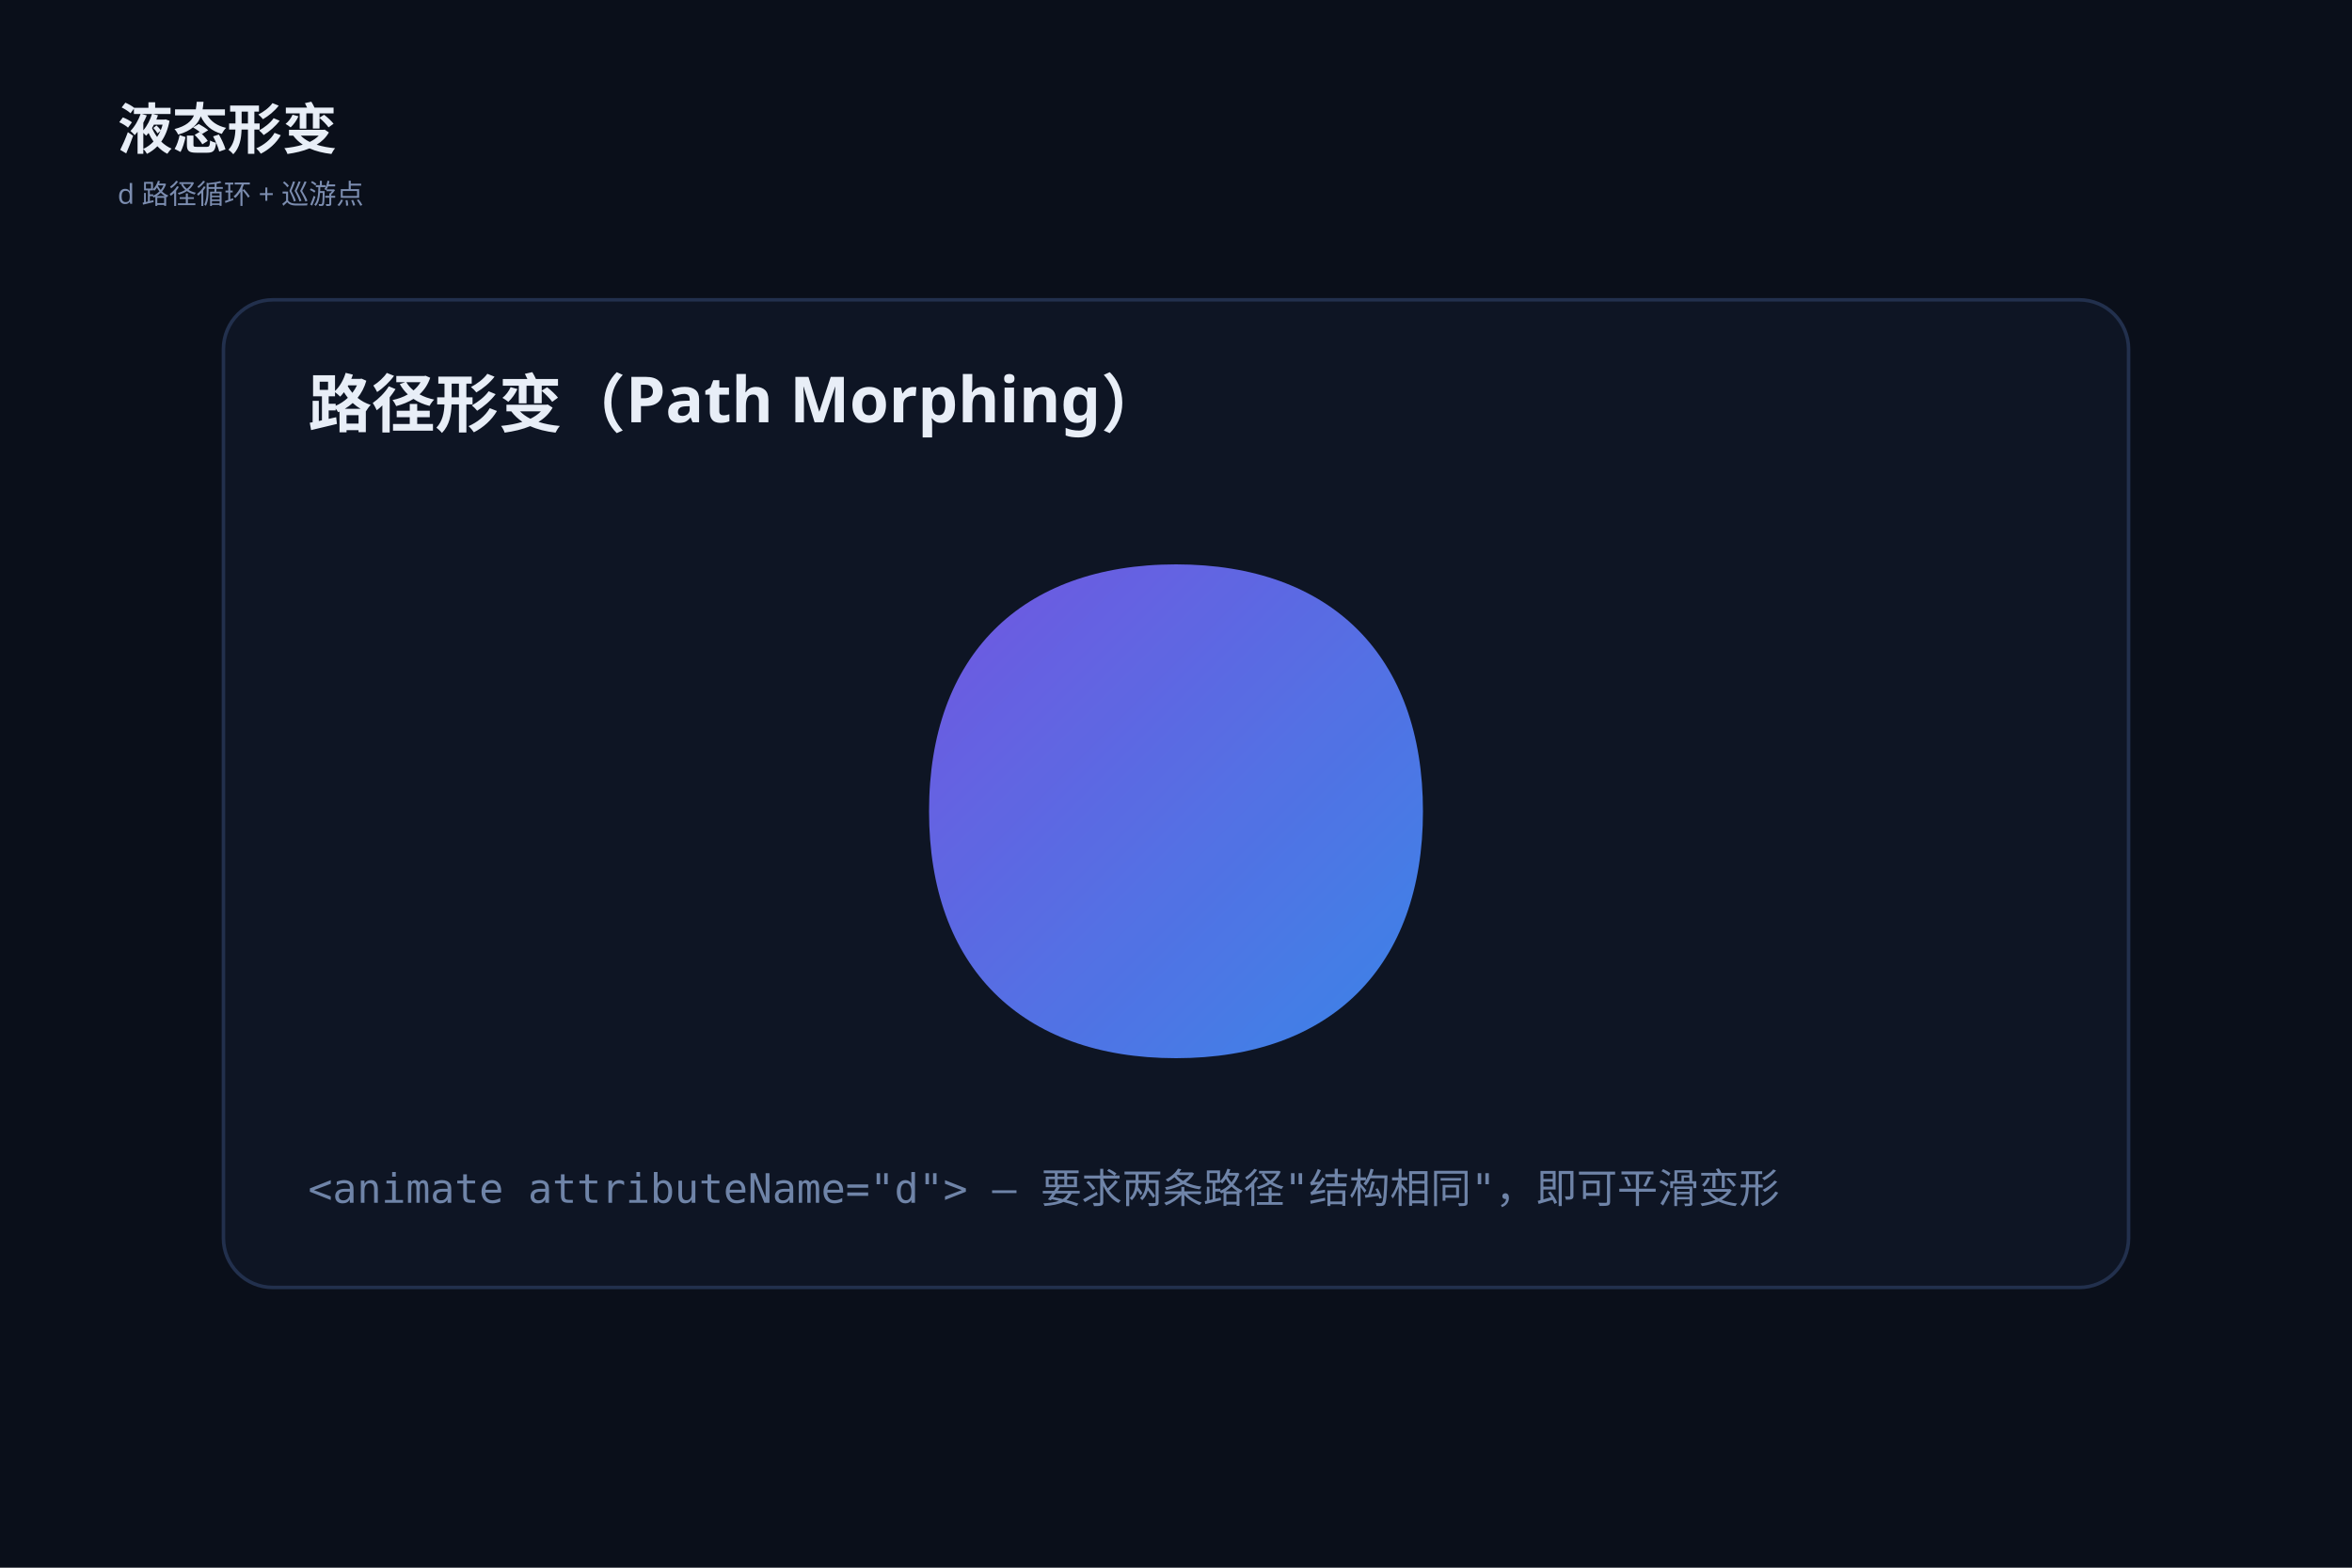
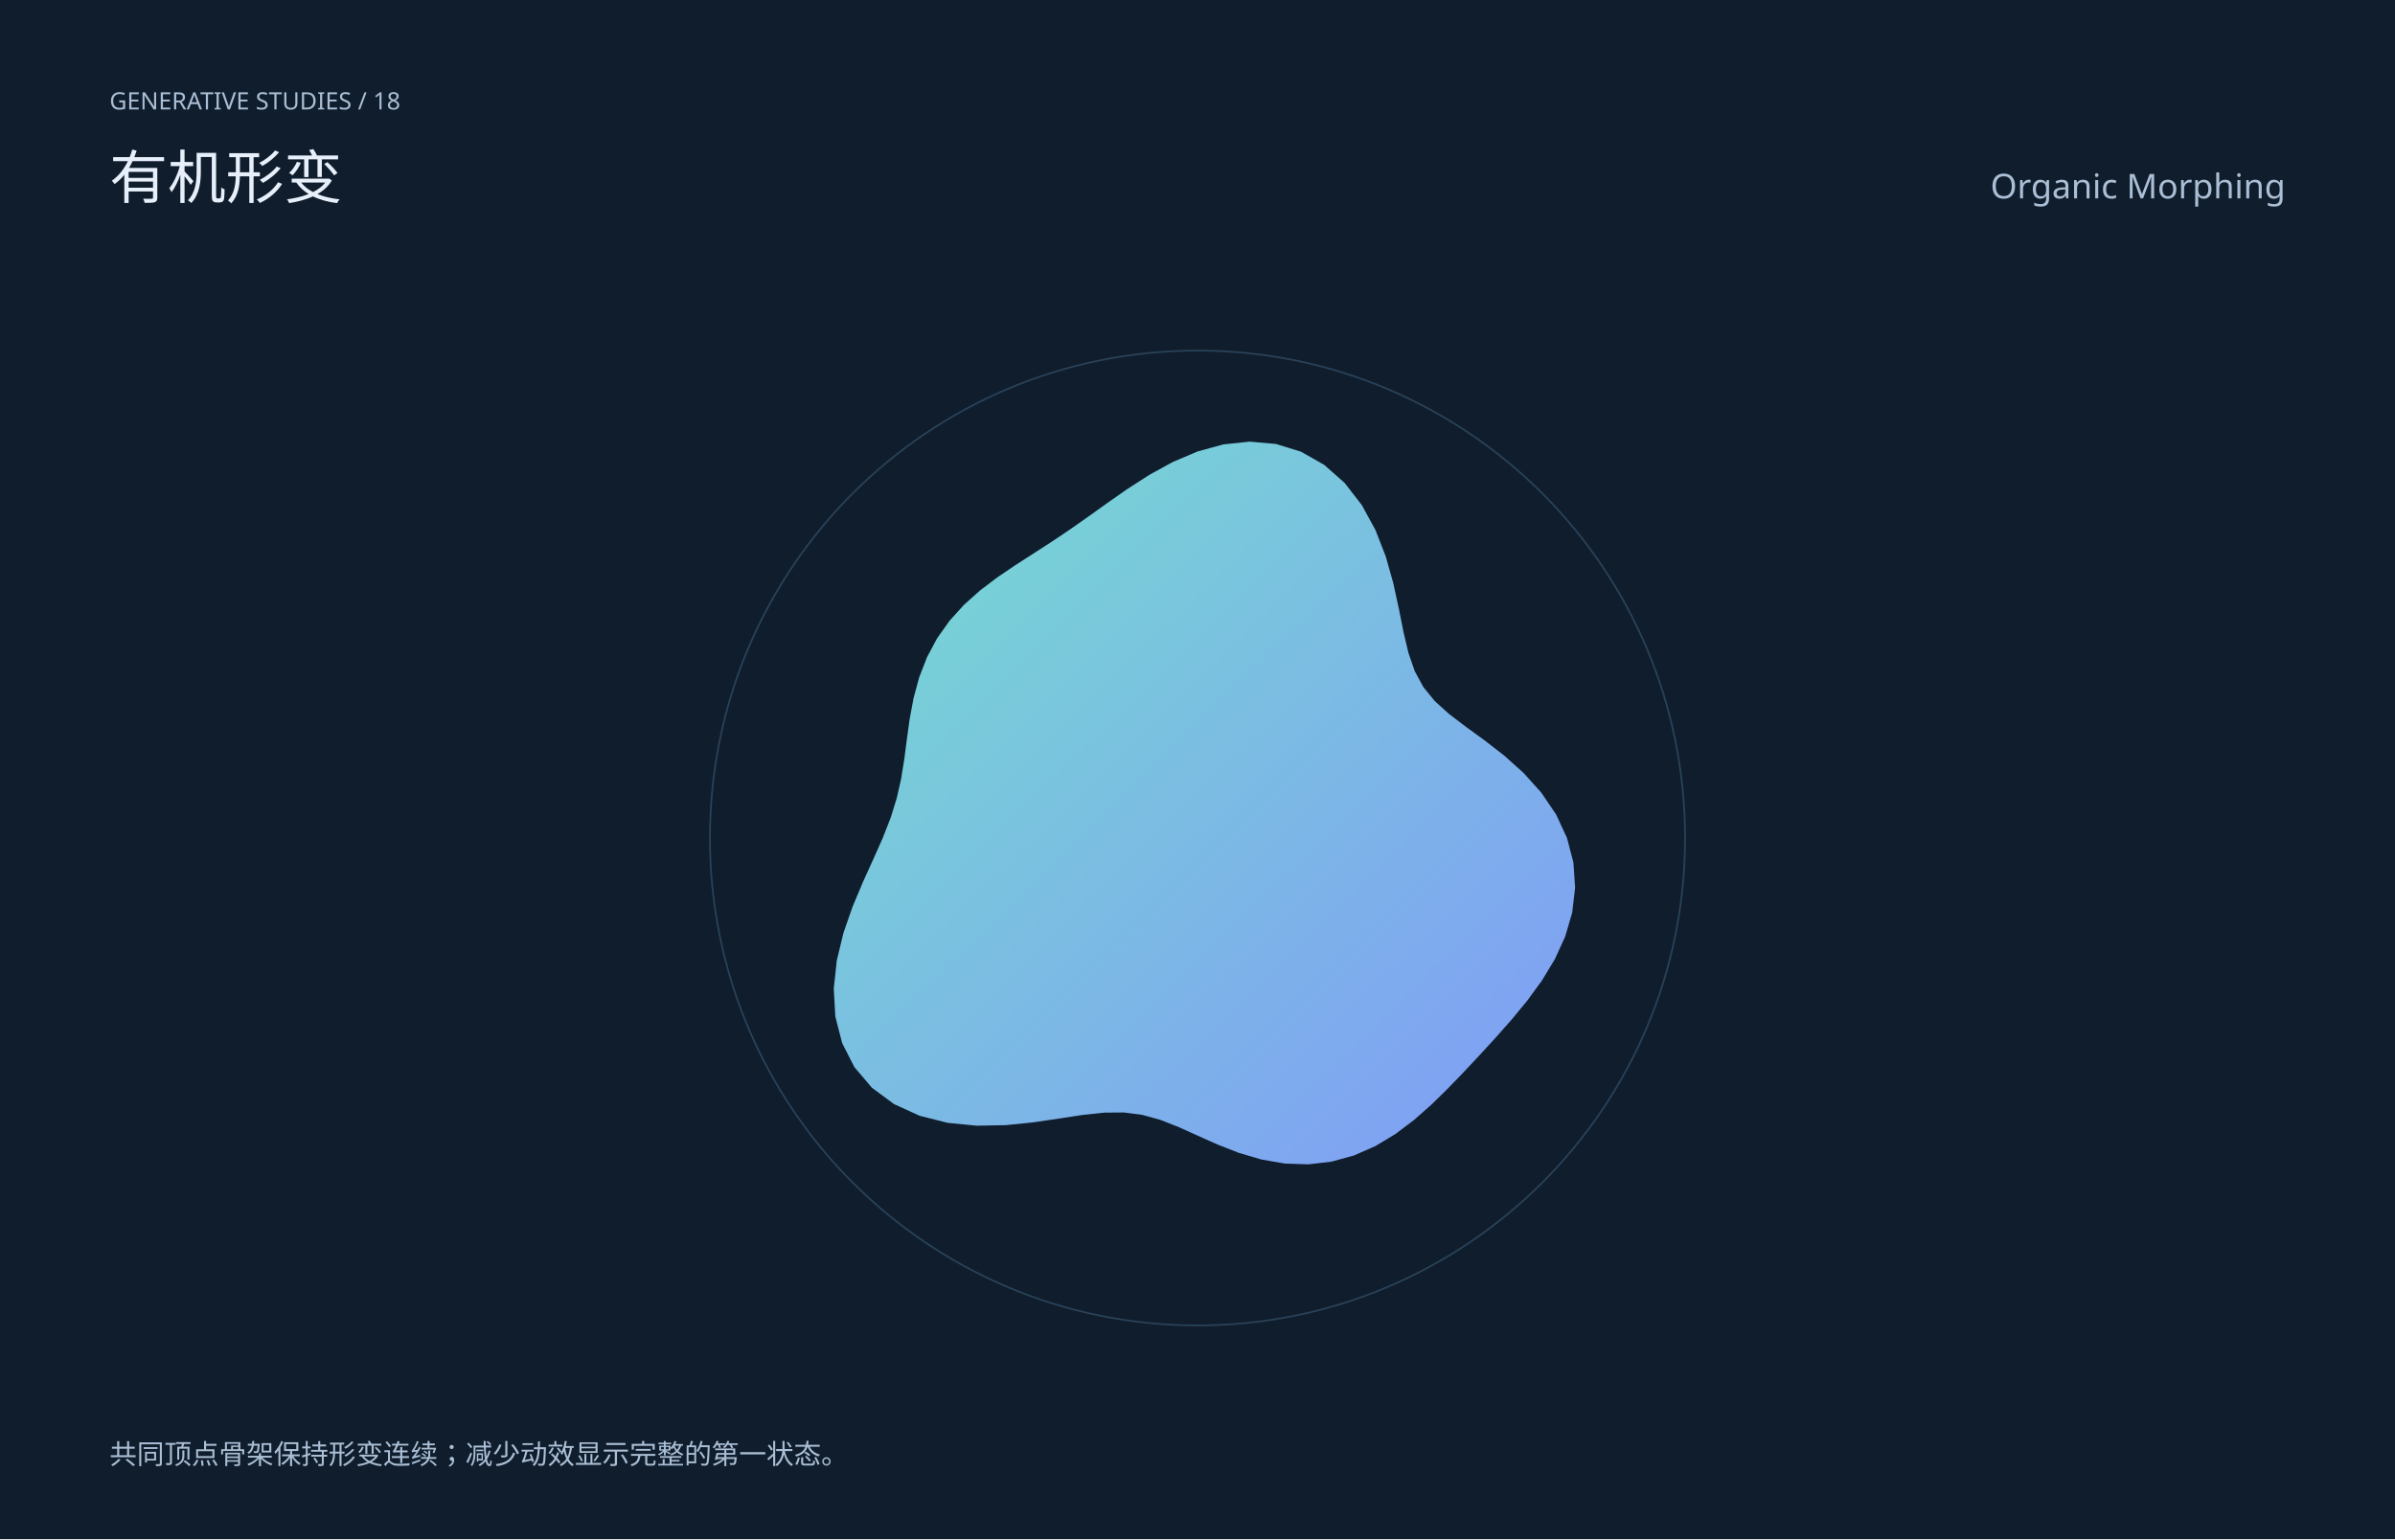
- <svg xmlns="http://www.w3.org/2000/svg" width="1200" height="800" viewBox="0 0 1200 800" font-family="PingFang SC, Hiragino Sans GB, Microsoft YaHei, sans-serif">
-   <rect width="1200" height="800" fill="#0a0f1a" />
-   <text x="60" y="76" font-size="28" font-weight="700" fill="#e8eef7">液态形变</text>
-   <text x="60" y="104" font-size="14" fill="#7c8db0">d 路径循环 + 巡游点</text>
+ <svg xmlns="http://www.w3.org/2000/svg" width="1400" height="900" viewBox="0 0 1400 900" role="img" aria-labelledby="title desc" font-family="PingFang SC, Microsoft YaHei, sans-serif">
+   <rect x="0" y="0" width="1400" height="900" fill="#101d2d" />
+   <text x="64" y="64" font-size="14" fill="#aabfd5" text-anchor="start">GENERATIVE STUDIES / 18</text>
+   <text x="64" y="116" font-size="34" fill="#e7effa" text-anchor="start">有机形变</text>
+   <text x="1336" y="116" font-size="20" fill="#aabfd5" text-anchor="end">Organic Morphing</text>
  <defs>
-     <linearGradient id="blobG" x1="0" y1="0" x2="1" y2="1">
-       <stop offset="0" stop-color="#7a5cf0" />
-       <stop offset="1" stop-color="#3f8ef7" />
+     <clipPath id="stage">
+       <rect x="64" y="190" width="1272" height="620" />
+     </clipPath>
+     <linearGradient id="ink" x1="0" y1="0" x2="1" y2="1">
+       <stop stop-color="#75ddcf" />
+       <stop offset="1" stop-color="#819af8" />
    </linearGradient>
-     <path id="orbitBlob" d="M330,255 m-115,0 a115,55 0 1,0 230,0 a115,55 0 1,0 -230,0" />
  </defs>
-   <g transform="translate(600,405) scale(1.8) translate(-330,-250)">
-     <g>
-       <rect x="60" y="110" width="540" height="280" rx="14" fill="#0e1524" stroke="#22304d" />
-       <text x="84" y="146" font-size="18" font-weight="700" fill="#e8eef7">路径形变（Path Morphing）</text>
-       <path fill="url(#blobG)" opacity="0.92" d="M330,185 C374,185 400,211 400,255 C400,299 374,325 330,325 C286,325 260,299 260,255 C260,211 286,185 330,185 Z">
-         <animate attributeName="d" dur="8s" repeatCount="indefinite" values="M330,185 C374,185 400,211 400,255 C400,299 374,325 330,325 C286,325 260,299 260,255 C260,211 286,185 330,185 Z;                 M330,190 C384,188 402,206 400,255 C398,304 384,322 330,325 C276,328 258,304 260,255 C262,206 276,192 330,190 Z;                 M330,182 C380,186 408,214 402,258 C396,302 372,322 330,328 C288,334 262,300 258,252 C254,204 280,178 330,182 Z;                 M330,185 C374,185 400,211 400,255 C400,299 374,325 330,325 C286,325 260,299 260,255 C260,211 286,185 330,185 Z" />
-       </path>
-       <circle r="4" fill="#ffd166">
-         <animateMotion dur="6s" repeatCount="indefinite">
-           <mpath href="#orbitBlob" />
-         </animateMotion>
-       </circle>
-       <circle r="4" fill="#5ad0c0">
-         <animateMotion dur="6s" begin="-3s" repeatCount="indefinite">
-           <mpath href="#orbitBlob" />
-         </animateMotion>
-       </circle>
-       <text x="84" y="366" font-size="11.5" fill="#6f84a8" font-family="SFMono-Regular, Menlo, monospace">&lt;animate attributeName="d"&gt; — 要求两条路径"结构相同"，即可平滑变形</text>
-     </g>
+   <g clip-path="url(#stage)">
+     <path class="motion" d="M700.000 264.000 L715.085 259.850 L730.512 258.239 L745.831 259.592 L760.522 264.128 L774.063 271.817 L786.001 282.375 L796.022 295.287 L804.000 309.867 L810.030 325.328 L814.424 340.880 L817.679 355.813 L820.421 369.579 L823.326 381.846 L827.029 392.528 L832.043 401.772 L838.688 409.928 L847.042 417.487 L856.927 424.999 L867.924 432.997 L879.427 441.923 L890.708 452.066 L901.009 463.537 L909.629 476.260 L916.000 490.000 L919.752 504.403 L920.739 519.061 L919.043 533.570 L914.943 547.594 L908.866 560.900 L901.311 573.386 L892.784 585.070 L883.722 596.072 L874.449 606.563 L865.143 616.718 L855.833 626.661 L846.421 636.421 L836.727 645.908 L826.538 654.907 L815.666 663.107 L804.000 670.133 L791.535 675.614 L778.386 679.240 L764.777 680.826 L751.005 680.355 L737.396 678.002 L724.241 674.130 L711.749 669.258 L700.000 664.000 L688.924 658.994 L678.301 654.817 L667.795 651.906 L656.995 650.499 L645.487 650.589 L632.928 651.927 L619.106 654.036 L604.000 656.277 L587.802 657.916 L570.919 658.221 L553.941 656.549 L537.579 652.421 L522.590 645.585 L509.687 636.032 L499.455 624.000 L492.278 609.928 L488.293 594.402 L487.375 578.072 L489.152 561.573 L493.057 545.450 L498.394 530.102 L504.431 515.747 L510.485 502.421 L516.000 490.000 L520.608 478.242 L524.161 466.850 L526.729 455.534 L528.573 444.066 L530.094 432.325 L531.760 420.313 L534.034 408.155 L537.312 396.072 L541.861 384.335 L547.801 373.214 L555.097 362.923 L563.579 353.579 L572.989 345.172 L583.033 337.566 L593.438 330.519 L604.000 323.723 L614.619 316.865 L625.313 309.689 L636.201 302.054 L647.478 293.985 L659.360 285.688 L672.031 277.553 L685.588 270.114 Z" fill="url(#ink)">
+       <animate attributeName="d" values="M700.000 264.000 L715.085 259.850 L730.512 258.239 L745.831 259.592 L760.522 264.128 L774.063 271.817 L786.001 282.375 L796.022 295.287 L804.000 309.867 L810.030 325.328 L814.424 340.880 L817.679 355.813 L820.421 369.579 L823.326 381.846 L827.029 392.528 L832.043 401.772 L838.688 409.928 L847.042 417.487 L856.927 424.999 L867.924 432.997 L879.427 441.923 L890.708 452.066 L901.009 463.537 L909.629 476.260 L916.000 490.000 L919.752 504.403 L920.739 519.061 L919.043 533.570 L914.943 547.594 L908.866 560.900 L901.311 573.386 L892.784 585.070 L883.722 596.072 L874.449 606.563 L865.143 616.718 L855.833 626.661 L846.421 636.421 L836.727 645.908 L826.538 654.907 L815.666 663.107 L804.000 670.133 L791.535 675.614 L778.386 679.240 L764.777 680.826 L751.005 680.355 L737.396 678.002 L724.241 674.130 L711.749 669.258 L700.000 664.000 L688.924 658.994 L678.301 654.817 L667.795 651.906 L656.995 650.499 L645.487 650.589 L632.928 651.927 L619.106 654.036 L604.000 656.277 L587.802 657.916 L570.919 658.221 L553.941 656.549 L537.579 652.421 L522.590 645.585 L509.687 636.032 L499.455 624.000 L492.278 609.928 L488.293 594.402 L487.375 578.072 L489.152 561.573 L493.057 545.450 L498.394 530.102 L504.431 515.747 L510.485 502.421 L516.000 490.000 L520.608 478.242 L524.161 466.850 L526.729 455.534 L528.573 444.066 L530.094 432.325 L531.760 420.313 L534.034 408.155 L537.312 396.072 L541.861 384.335 L547.801 373.214 L555.097 362.923 L563.579 353.579 L572.989 345.172 L583.033 337.566 L593.438 330.519 L604.000 323.723 L614.619 316.865 L625.313 309.689 L636.201 302.054 L647.478 293.985 L659.360 285.688 L672.031 277.553 L685.588 270.114 Z;M700.000 316.856 L710.933 323.193 L721.342 327.889 L731.669 330.788 L742.336 332.001 L753.674 331.883 L765.873 330.969 L778.949 329.907 L792.742 329.367 L806.937 329.957 L821.116 332.159 L834.814 336.274 L847.591 342.409 L859.092 350.480 L869.090 360.252 L877.519 371.386 L884.463 383.500 L890.137 396.235 L894.834 409.297 L898.870 422.493 L902.515 435.736 L905.944 449.035 L909.190 462.460 L912.136 476.096 L914.517 490.000 L915.963 504.155 L916.052 518.444 L914.376 532.642 L910.613 546.434 L904.585 559.447 L896.296 571.309 L885.953 581.702 L873.947 590.428 L860.812 597.451 L847.164 602.923 L833.623 607.184 L820.735 610.735 L808.902 614.179 L798.332 618.149 L789.018 623.225 L780.742 629.849 L773.111 638.254 L765.622 648.426 L757.734 660.079 L748.950 672.685 L738.890 685.516 L727.347 697.724 L714.317 708.438 L700.000 716.856 L684.772 722.337 L669.132 724.467 L653.633 723.102 L638.808 718.372 L625.098 710.655 L612.799 700.521 L602.034 688.656 L592.742 675.777 L584.709 662.545 L577.611 649.500 L571.076 637.010 L564.749 625.251 L558.356 614.219 L551.749 603.757 L544.931 593.614 L538.053 583.500 L531.388 573.150 L525.282 562.370 L520.098 551.069 L516.145 539.264 L513.630 527.071 L512.612 514.670 L512.992 502.257 L514.517 490.000 L516.819 477.994 L519.474 466.233 L522.062 454.606 L524.243 442.906 L525.813 430.871 L526.744 418.235 L527.204 404.787 L527.537 390.428 L528.224 375.223 L529.822 359.418 L532.887 343.446 L537.892 327.892 L545.164 313.443 L554.828 300.808 L566.790 290.638 L580.742 283.439 L596.195 279.505 L612.549 278.874 L629.158 281.307 L645.423 286.315 L660.854 293.201 L675.137 301.146 L688.156 309.295 Z;M700.000 289.144 L713.224 288.241 L726.461 289.005 L739.554 291.149 L752.434 294.315 L765.127 298.142 L777.736 302.329 L790.402 306.682 L803.258 311.151 L816.375 315.833 L829.717 320.949 L843.114 326.809 L856.251 333.749 L868.687 342.066 L879.893 351.963 L889.319 363.501 L896.463 376.572 L900.944 390.905 L902.567 406.094 L901.364 421.646 L897.613 437.050 L891.819 451.845 L884.667 465.688 L876.951 478.402 L869.483 490.000 L863.001 500.684 L858.076 510.811 L855.052 520.842 L853.999 531.264 L854.707 542.516 L856.720 554.916 L859.387 568.601 L861.947 583.500 L863.621 599.328 L863.706 615.616 L861.649 631.762 L857.108 647.108 L849.978 661.017 L840.386 672.955 L828.657 682.549 L815.258 689.633 L800.728 694.255 L785.602 696.662 L770.353 697.252 L755.336 696.515 L740.768 694.953 L726.727 693.012 L713.175 691.019 L700.000 689.144 L687.063 687.384 L674.251 685.583 L661.518 683.463 L648.906 680.685 L636.551 676.914 L624.663 671.880 L613.487 665.431 L603.258 657.561 L594.147 648.420 L586.213 638.291 L579.376 627.545 L573.409 616.591 L567.951 605.804 L562.552 595.468 L556.732 585.729 L550.053 576.572 L542.195 567.821 L533.015 559.167 L522.592 550.222 L511.243 540.577 L499.505 529.881 L488.089 517.899 L477.807 504.563 L469.483 490.000 L463.857 474.522 L461.498 458.601 L462.738 442.806 L467.628 427.736 L475.935 413.940 L487.168 401.842 L500.638 391.685 L515.537 383.500 L531.033 377.100 L546.364 372.111 L560.913 368.024 L574.265 364.265 L586.240 360.282 L596.882 355.614 L606.429 349.962 L615.258 343.223 L623.812 335.506 L632.529 327.110 L641.777 318.480 L651.808 310.145 L662.732 302.639 L674.517 296.434 L687.014 291.876 Z;M700.000 264.000 L715.085 259.850 L730.512 258.239 L745.831 259.592 L760.522 264.128 L774.063 271.817 L786.001 282.375 L796.022 295.287 L804.000 309.867 L810.030 325.328 L814.424 340.880 L817.679 355.813 L820.421 369.579 L823.326 381.846 L827.029 392.528 L832.043 401.772 L838.688 409.928 L847.042 417.487 L856.927 424.999 L867.924 432.997 L879.427 441.923 L890.708 452.066 L901.009 463.537 L909.629 476.260 L916.000 490.000 L919.752 504.403 L920.739 519.061 L919.043 533.570 L914.943 547.594 L908.866 560.900 L901.311 573.386 L892.784 585.070 L883.722 596.072 L874.449 606.563 L865.143 616.718 L855.833 626.661 L846.421 636.421 L836.727 645.908 L826.538 654.907 L815.666 663.107 L804.000 670.133 L791.535 675.614 L778.386 679.240 L764.777 680.826 L751.005 680.355 L737.396 678.002 L724.241 674.130 L711.749 669.258 L700.000 664.000 L688.924 658.994 L678.301 654.817 L667.795 651.906 L656.995 650.499 L645.487 650.589 L632.928 651.927 L619.106 654.036 L604.000 656.277 L587.802 657.916 L570.919 658.221 L553.941 656.549 L537.579 652.421 L522.590 645.585 L509.687 636.032 L499.455 624.000 L492.278 609.928 L488.293 594.402 L487.375 578.072 L489.152 561.573 L493.057 545.450 L498.394 530.102 L504.431 515.747 L510.485 502.421 L516.000 490.000 L520.608 478.242 L524.161 466.850 L526.729 455.534 L528.573 444.066 L530.094 432.325 L531.760 420.313 L534.034 408.155 L537.312 396.072 L541.861 384.335 L547.801 373.214 L555.097 362.923 L563.579 353.579 L572.989 345.172 L583.033 337.566 L593.438 330.519 L604.000 323.723 L614.619 316.865 L625.313 309.689 L636.201 302.054 L647.478 293.985 L659.360 285.688 L672.031 277.553 L685.588 270.114 Z" dur="12s" repeatCount="indefinite" calcMode="linear" />
+     </path>
+     <path d="M700.000 264.000 L715.085 259.850 L730.512 258.239 L745.831 259.592 L760.522 264.128 L774.063 271.817 L786.001 282.375 L796.022 295.287 L804.000 309.867 L810.030 325.328 L814.424 340.880 L817.679 355.813 L820.421 369.579 L823.326 381.846 L827.029 392.528 L832.043 401.772 L838.688 409.928 L847.042 417.487 L856.927 424.999 L867.924 432.997 L879.427 441.923 L890.708 452.066 L901.009 463.537 L909.629 476.260 L916.000 490.000 L919.752 504.403 L920.739 519.061 L919.043 533.570 L914.943 547.594 L908.866 560.900 L901.311 573.386 L892.784 585.070 L883.722 596.072 L874.449 606.563 L865.143 616.718 L855.833 626.661 L846.421 636.421 L836.727 645.908 L826.538 654.907 L815.666 663.107 L804.000 670.133 L791.535 675.614 L778.386 679.240 L764.777 680.826 L751.005 680.355 L737.396 678.002 L724.241 674.130 L711.749 669.258 L700.000 664.000 L688.924 658.994 L678.301 654.817 L667.795 651.906 L656.995 650.499 L645.487 650.589 L632.928 651.927 L619.106 654.036 L604.000 656.277 L587.802 657.916 L570.919 658.221 L553.941 656.549 L537.579 652.421 L522.590 645.585 L509.687 636.032 L499.455 624.000 L492.278 609.928 L488.293 594.402 L487.375 578.072 L489.152 561.573 L493.057 545.450 L498.394 530.102 L504.431 515.747 L510.485 502.421 L516.000 490.000 L520.608 478.242 L524.161 466.850 L526.729 455.534 L528.573 444.066 L530.094 432.325 L531.760 420.313 L534.034 408.155 L537.312 396.072 L541.861 384.335 L547.801 373.214 L555.097 362.923 L563.579 353.579 L572.989 345.172 L583.033 337.566 L593.438 330.519 L604.000 323.723 L614.619 316.865 L625.313 309.689 L636.201 302.054 L647.478 293.985 L659.360 285.688 L672.031 277.553 L685.588 270.114 Z" fill="url(#ink)" stroke="none" stroke-width="2" stroke-linecap="round" stroke-linejoin="round" class="snapshot" />
+     <circle cx="700.000" cy="490.000" r="285.000" fill="none" stroke="#294258" stroke-width="1" />
  </g>
+   <text x="64" y="856" font-size="16" fill="#aabfd5" text-anchor="start">共同顶点骨架保持形变连续；减少动效显示完整的第一状态。</text>
+   <style>.snapshot{display:none}@media(prefers-reduced-motion:reduce){.motion{display:none}.snapshot{display:inline}.grow{animation:none;stroke-dashoffset:0}}@keyframes grow{from{stroke-dashoffset:1}to{stroke-dashoffset:0}}</style>
</svg>
